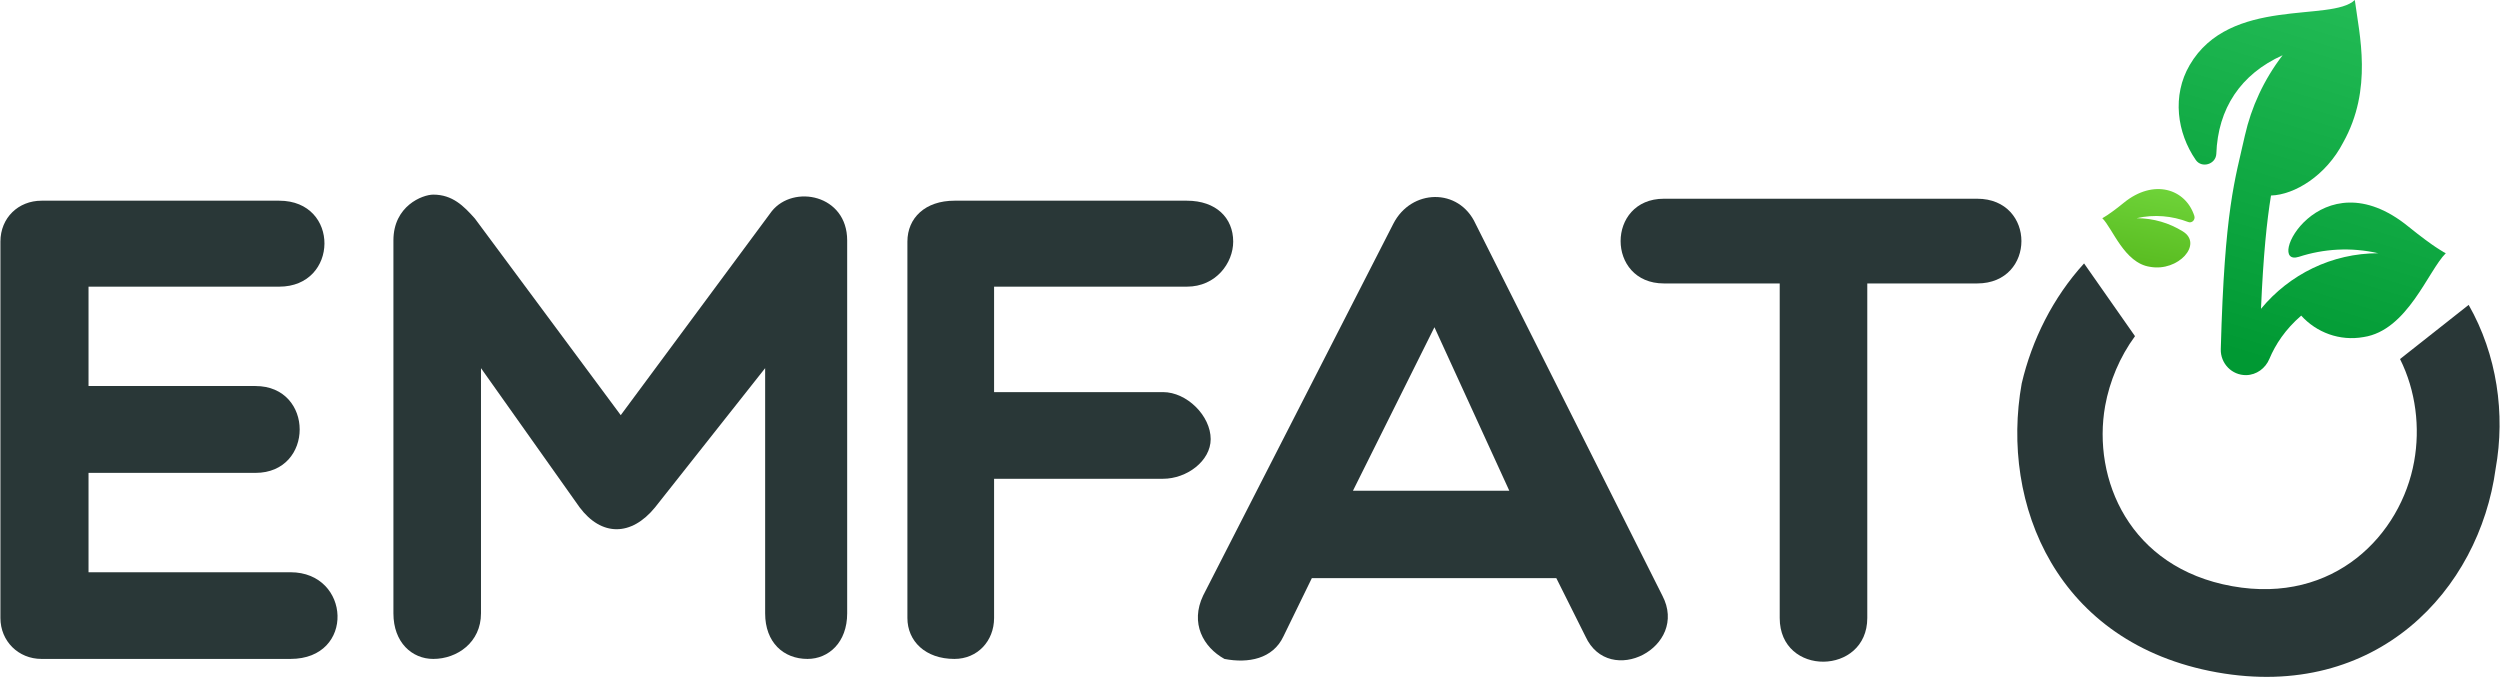
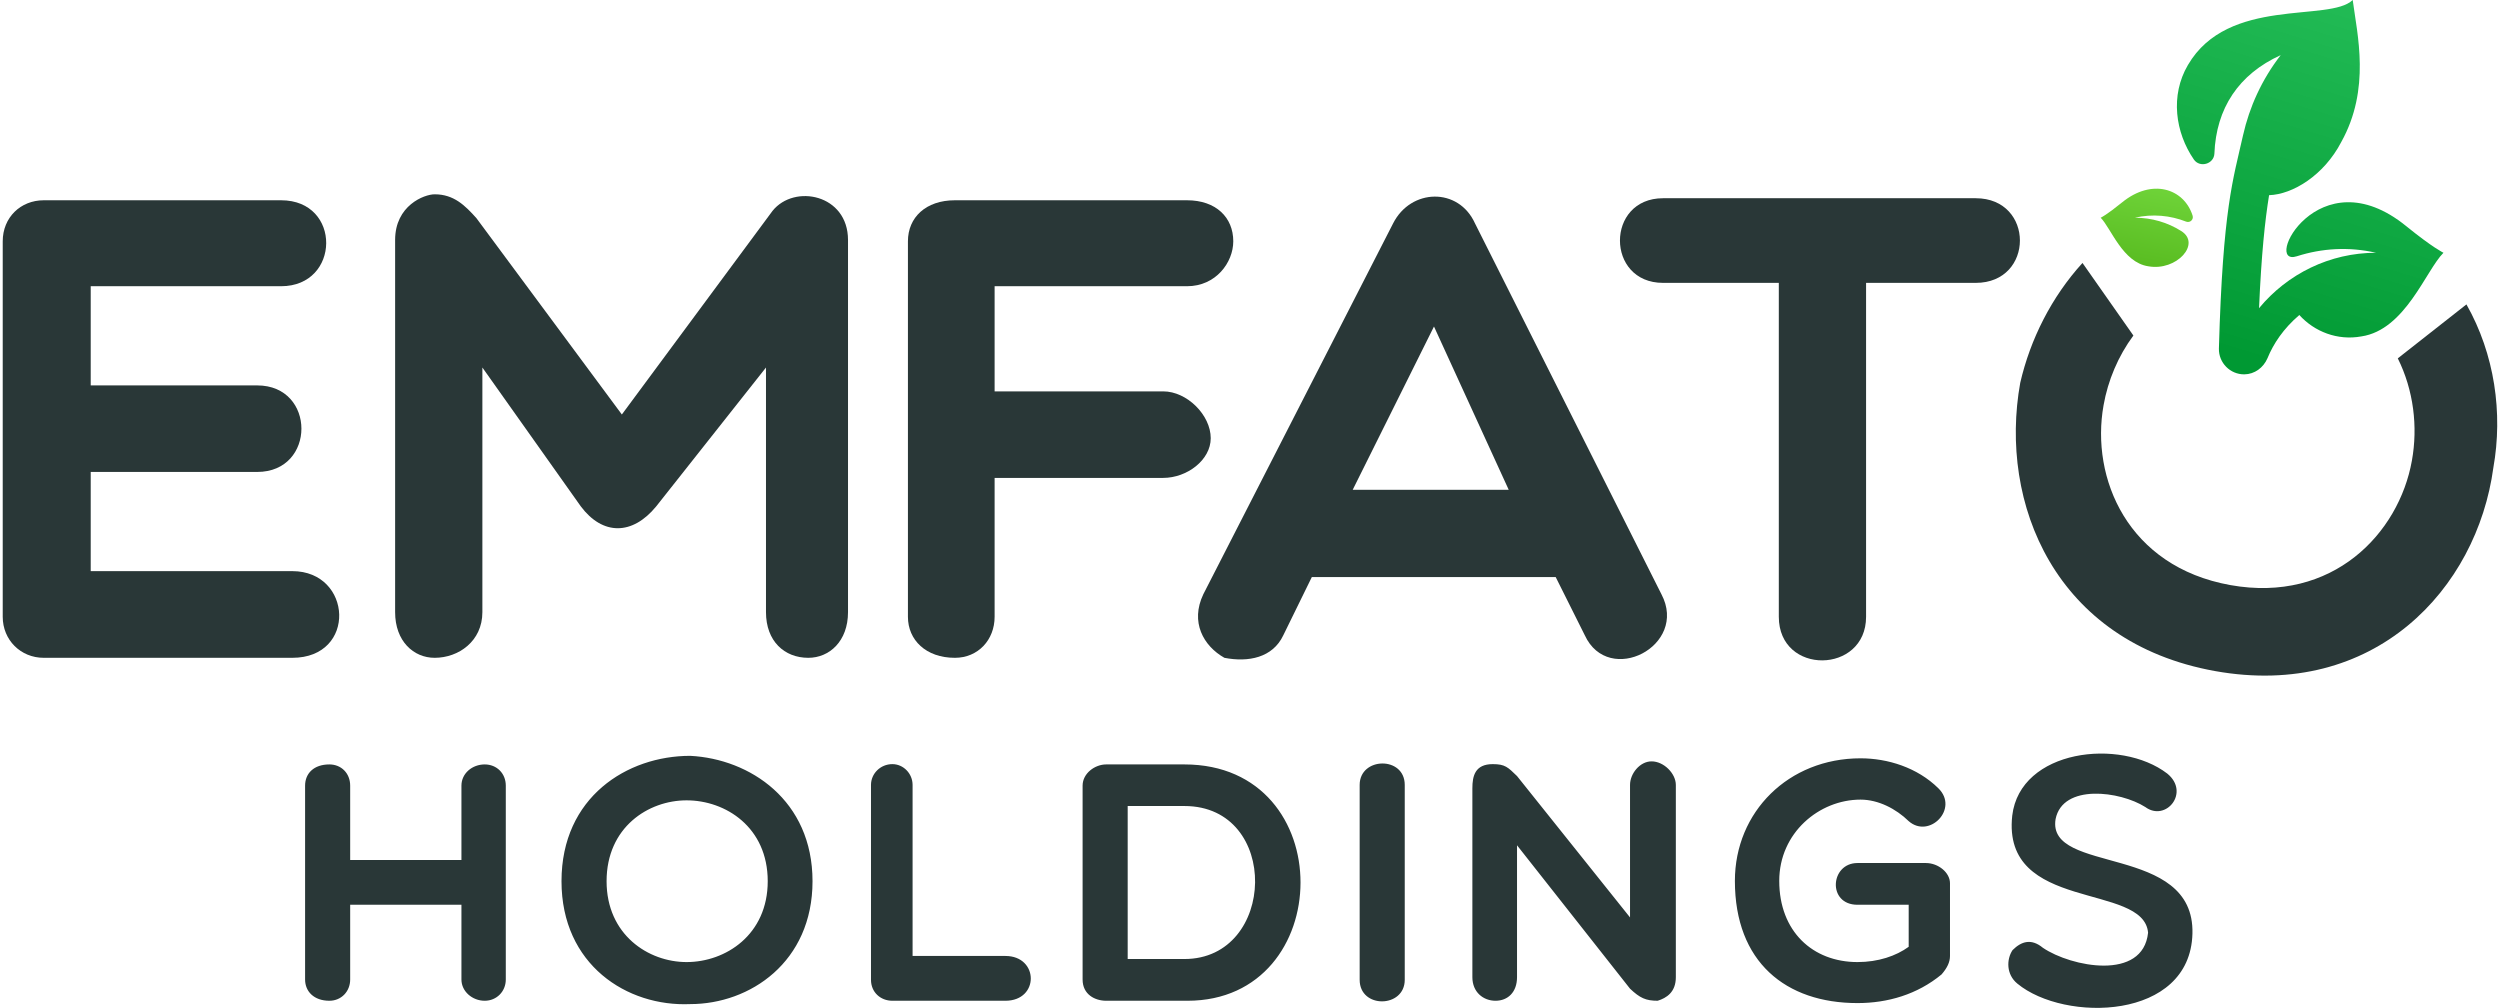
- <svg xmlns="http://www.w3.org/2000/svg" xml:space="preserve" width="362px" height="98px" version="1.1" style="shape-rendering:geometricPrecision; text-rendering:geometricPrecision; image-rendering:optimizeQuality; fill-rule:evenodd; clip-rule:evenodd" viewBox="0 0 139.84 37.87">
+ <svg xmlns="http://www.w3.org/2000/svg" xml:space="preserve" width="444px" height="179px" version="1.1" style="shape-rendering:geometricPrecision; text-rendering:geometricPrecision; image-rendering:optimizeQuality; fill-rule:evenodd; clip-rule:evenodd" viewBox="0 0 171.52 69.3">
  <defs>
    <style type="text/css">
   
    .fil0 {fill:#293737;fill-rule:nonzero}
+     .fil3 {fill:#293737;fill-rule:nonzero}
    .fil1 {fill:url(#id0);fill-rule:nonzero}
    .fil2 {fill:url(#id1);fill-rule:nonzero}
   
  </style>
-     <linearGradient id="id0" gradientUnits="userSpaceOnUse" x1="119.82" y1="14.91" x2="121.02" y2="8.35">
+     <linearGradient id="id0" gradientUnits="userSpaceOnUse" x1="146.96" y1="18.29" x2="148.44" y2="10.24">
      <stop offset="0" style="stop-opacity:1; stop-color:#59BC21" />
      <stop offset="1" style="stop-opacity:1; stop-color:#79DE44" />
    </linearGradient>
-     <linearGradient id="id1" gradientUnits="userSpaceOnUse" x1="125.5" y1="19.9" x2="134.53" y2="-9.82">
+     <linearGradient id="id1" gradientUnits="userSpaceOnUse" x1="153.92" y1="24.4" x2="165" y2="-12.04">
      <stop offset="0" style="stop-opacity:1; stop-color:#009933" />
      <stop offset="1" style="stop-opacity:1; stop-color:#33CC66" />
    </linearGradient>
  </defs>
  <g id="Layer_x0020_1">
-     <g id="_2505041767152">
-       <path class="fil0" d="M16.23 36.87c3.64,0 3.38,-4.85 0,-4.85l-11.3 0 0 -5.56 9.34 0c3.3,0 3.3,-4.86 0,-4.86l-9.34 0 0 -5.56 10.67 0c3.34,0 3.41,-4.81 0,-4.81l-13.3 0c-1.3,0 -2.3,0.96 -2.3,2.29l0 21.06c0,1.29 1,2.29 2.3,2.29l13.93 0z" />
-       <path class="fil0" d="M32.41 28.39c1.22,1.63 2.89,1.63 4.22,0l6.16 -7.79 0 13.72c0,1.63 1.03,2.55 2.37,2.55 1.18,0 2.22,-0.92 2.22,-2.55l0 -20.87c0,-2.56 -3,-3.15 -4.22,-1.63l-8.45 11.41 -8.16 -11c-0.63,-0.71 -1.26,-1.34 -2.33,-1.34 -0.6,0 -2.23,0.63 -2.23,2.56l0 20.87c0,1.63 1.04,2.55 2.23,2.55 1.33,0 2.67,-0.92 2.67,-2.55l0 -13.72 5.52 7.79z" />
-       <path class="fil0" d="M66.39 16.04c1.63,0 2.59,-1.33 2.59,-2.52 0,-1.33 -0.96,-2.29 -2.59,-2.29l-13.01 0c-1.63,0 -2.63,0.96 -2.63,2.29l0 21.06c0,1.29 1,2.29 2.63,2.29 1.29,0 2.22,-1 2.22,-2.29l0 -7.79 9.45 0c1.34,0 2.67,-1 2.67,-2.22 0,-1.3 -1.33,-2.63 -2.67,-2.63l-9.45 0 0 -5.9 10.79 0z" />
-       <path class="fil0" d="M71.79 35.61l1.59 -3.26 13.68 0 1.63 3.26c1.33,2.9 5.82,0.6 4.3,-2.29l-10.45 -20.8c-0.93,-2.03 -3.6,-1.96 -4.6,0l-10.64 20.8c-0.74,1.55 0,2.89 1.19,3.55 1.33,0.26 2.71,0 3.3,-1.26zm3.89 -8.15l4.56 -9.15 4.19 9.15 -8.75 0z" />
-       <path class="fil0" d="M99.56 34.58c0,3.3 4.9,3.22 4.9,0l0 -18.72 6.15 0c3.3,0 3.3,-4.74 0,-4.74l-17.53 0c-3.23,0 -3.23,4.74 0,4.74l6.48 0 0 18.72z" />
-       <path class="fil0" d="M116.59 14.74c-1.74,1.91 -2.92,4.28 -3.49,6.72 -1.21,6.75 1.95,14.55 10.92,16.16 8.94,1.6 14.68,-4.6 15.6,-11.4 0.55,-3.06 0.08,-6.37 -1.51,-9.16l-3.84 3.03c0.89,1.78 1.13,3.84 0.79,5.73 -0.73,4.08 -4.45,8.01 -10.18,6.98 -5.76,-1.03 -7.84,-6 -7.11,-10.09 0.25,-1.38 0.82,-2.74 1.67,-3.9l-2.85 -4.07z" />
-       <path class="fil1" d="M120.28 14.93c1.58,0.29 2.98,-1.27 1.84,-1.98 -0.76,-0.47 -1.64,-0.74 -2.59,-0.74 0.99,-0.23 1.99,-0.13 2.88,0.21 0.21,0.09 0.42,-0.12 0.35,-0.34 -0.49,-1.52 -2.28,-2.09 -3.94,-0.74 -0.87,0.71 -1.2,0.86 -1.21,0.87 0.58,0.57 1.23,2.51 2.67,2.72z" />
-       <path class="fil2" d="M123.99 8.61c0.09,-2.54 1.36,-4.46 3.71,-5.52 -1.05,1.37 -1.75,2.9 -2.11,4.49 -0.55,2.47 -1.14,4.09 -1.35,11.96 -0.02,0.8 0.62,1.46 1.42,1.45 0.58,-0.01 1.08,-0.38 1.3,-0.91 0.34,-0.81 0.89,-1.65 1.78,-2.42 0.85,0.94 2.15,1.44 3.49,1.2 2.46,-0.37 3.61,-3.71 4.6,-4.69 -0.02,-0.01 -0.58,-0.27 -2.09,-1.49 -4.94,-4.02 -8.09,2.31 -6.13,1.69 1.39,-0.45 2.91,-0.55 4.44,-0.2 -2.59,0 -4.97,1.18 -6.56,3.11 0.13,-3.03 0.33,-4.93 0.56,-6.34 1.32,-0.04 3.08,-1.11 4.04,-2.97 1.67,-2.99 0.9,-6.04 0.65,-7.97l0 0c-1.31,1.26 -6.99,-0.22 -9.24,3.64 -1,1.71 -0.71,3.79 0.34,5.31 0.33,0.48 1.12,0.25 1.15,-0.34z" />
+     <g id="_1982863956784">
+       <path class="fil0" d="M19.91 45.23c4.46,0 4.14,-5.96 0,-5.96l-13.86 0 0 -6.82 11.45 0c4.05,0 4.05,-5.95 0,-5.95l-11.45 0 0 -6.82 13.09 0c4.09,0 4.18,-5.91 0,-5.91l-16.32 0c-1.59,0 -2.82,1.18 -2.82,2.82l0 25.82c0,1.59 1.23,2.82 2.82,2.82l17.09 0z" />
+       <path class="fil0" d="M39.75 34.82c1.5,2 3.54,2 5.18,0l7.55 -9.55 0 16.82c0,2 1.27,3.14 2.91,3.14 1.45,0 2.73,-1.14 2.73,-3.14l0 -25.59c0,-3.14 -3.69,-3.87 -5.19,-2l-10.36 14 -10 -13.5c-0.78,-0.87 -1.55,-1.64 -2.87,-1.64 -0.72,0 -2.72,0.77 -2.72,3.14l0 25.59c0,2 1.27,3.14 2.72,3.14 1.64,0 3.28,-1.14 3.28,-3.14l0 -16.82 6.77 9.55z" />
+       <path class="fil0" d="M81.43 19.68c1.99,0 3.18,-1.64 3.18,-3.09 0,-1.64 -1.19,-2.82 -3.18,-2.82l-15.96 0c-2,0 -3.23,1.18 -3.23,2.82l0 25.82c0,1.59 1.23,2.82 3.23,2.82 1.59,0 2.73,-1.23 2.73,-2.82l0 -9.55 11.59 0c1.64,0 3.27,-1.23 3.27,-2.73 0,-1.59 -1.63,-3.22 -3.27,-3.22l-11.59 0 0 -7.23 13.23 0z" />
+       <path class="fil0" d="M88.05 43.68l1.96 -4 16.77 0 2 4c1.64,3.55 7.14,0.73 5.27,-2.82l-12.82 -25.5c-1.13,-2.5 -4.41,-2.41 -5.63,0l-13.05 25.5c-0.91,1.91 0,3.55 1.45,4.37 1.64,0.32 3.32,0 4.05,-1.55zm4.77 -10l5.59 -11.23 5.14 11.23 -10.73 0z" />
+       <path class="fil0" d="M122.12 42.41c0,4.04 6,3.95 6,0l0 -22.96 7.54 0c4.05,0 4.05,-5.82 0,-5.82l-21.5 0c-3.95,0 -3.95,5.82 0,5.82l7.96 0 0 22.96z" />
+       <path class="fil0" d="M143 18.08c-2.13,2.34 -3.59,5.25 -4.28,8.24 -1.49,8.28 2.39,17.84 13.39,19.82 10.96,1.97 18.01,-5.64 19.14,-13.98 0.67,-3.75 0.09,-7.81 -1.85,-11.23l-4.72 3.71c1.09,2.19 1.39,4.71 0.97,7.03 -0.89,5.01 -5.45,9.82 -12.48,8.56 -7.07,-1.27 -9.62,-7.36 -8.72,-12.37 0.3,-1.7 1,-3.37 2.05,-4.79l-3.5 -4.99z" />
+       <path class="fil1" d="M147.53 18.31c1.94,0.35 3.66,-1.56 2.25,-2.43 -0.92,-0.58 -2.01,-0.91 -3.18,-0.91 1.22,-0.28 2.44,-0.16 3.53,0.27 0.27,0.1 0.53,-0.15 0.44,-0.42 -0.6,-1.87 -2.8,-2.57 -4.84,-0.91 -1.07,0.87 -1.47,1.06 -1.48,1.06 0.71,0.71 1.51,3.08 3.28,3.34z" />
+       <path class="fil2" d="M152.07 10.56c0.12,-3.11 1.67,-5.46 4.56,-6.77 -1.3,1.68 -2.15,3.56 -2.59,5.51 -0.68,3.03 -1.39,5.01 -1.66,14.67 -0.02,0.97 0.77,1.78 1.75,1.77 0.71,-0.01 1.31,-0.46 1.59,-1.11 0.41,-1 1.09,-2.03 2.19,-2.97 1.04,1.15 2.63,1.77 4.27,1.47 3.02,-0.45 4.43,-4.54 5.64,-5.75 -0.01,-0.01 -0.71,-0.33 -2.56,-1.83 -6.05,-4.92 -9.92,2.84 -7.52,2.07 1.71,-0.55 3.57,-0.67 5.44,-0.24 -3.17,0 -6.09,1.45 -8.04,3.81 0.16,-3.71 0.41,-6.04 0.69,-7.77 1.62,-0.05 3.77,-1.36 4.96,-3.65 2.04,-3.66 1.1,-7.4 0.79,-9.77l0 0c-1.6,1.55 -8.57,-0.27 -11.33,4.47 -1.23,2.09 -0.87,4.64 0.41,6.5 0.41,0.59 1.38,0.31 1.41,-0.41z" />
    </g>
+     <path class="fil3" d="M22.46 68.81c0.82,0 1.43,-0.64 1.43,-1.46l0 -5.14 7.65 0 0 5.14c0,0.82 0.75,1.46 1.6,1.46 0.82,0 1.45,-0.64 1.45,-1.46l0 -13.33c0,-0.85 -0.63,-1.46 -1.45,-1.46 -0.85,0 -1.6,0.61 -1.6,1.46l0 5.11 -7.65 0 0 -5.11c0,-0.85 -0.61,-1.46 -1.43,-1.46 -1.06,0 -1.67,0.61 -1.67,1.46l0 13.33c0,0.82 0.61,1.46 1.67,1.46zm33.22 -8.22c0,-5.56 -4.3,-8.41 -8.41,-8.62 -4.34,0 -8.85,2.84 -8.85,8.62 0,5.75 4.51,8.64 8.85,8.45 4.11,0 8.41,-2.89 8.41,-8.45zm-3.08 0c0,3.68 -2.89,5.56 -5.58,5.56 -2.63,0 -5.5,-1.88 -5.5,-5.56 0,-3.71 2.87,-5.56 5.5,-5.56 2.69,0 5.58,1.85 5.58,5.56zm7.1 6.78c0,0.85 0.65,1.44 1.47,1.44l7.77 0c2.35,0 2.31,-3.08 0,-3.08l-6.38 0 0 -11.76c0,-0.78 -0.63,-1.43 -1.39,-1.43 -0.82,0 -1.47,0.65 -1.47,1.43l0 13.4zm21.55 -11.95c6.62,0 6.34,10.52 0,10.52l-3.9 0 0 -10.52 3.9 0zm0.21 13.39c10.28,0 10.52,-16.25 -0.21,-16.25l-5.38 0c-0.77,0 -1.62,0.61 -1.62,1.46l0 13.33c0,1.03 0.85,1.46 1.62,1.46l5.59 0zm11.84 -1.44c0,2 3.1,1.95 3.1,0l0 -13.4c0,-2 -3.1,-1.93 -3.1,0l0 13.4zm7.75 -0.18c0,1.03 0.75,1.62 1.59,1.62 0.85,0 1.48,-0.59 1.48,-1.62l0 -9.07 7.77 9.86c0.68,0.64 1.08,0.83 1.9,0.83 0.61,-0.19 1.25,-0.59 1.25,-1.62l0 -13.22c0,-0.78 -0.82,-1.62 -1.67,-1.62 -0.8,0 -1.48,0.84 -1.48,1.62l0 9.11 -7.77 -9.72c-0.63,-0.61 -0.82,-0.82 -1.67,-0.82 -1.22,0 -1.4,0.82 -1.4,1.66l0 12.99zm32.84 -1.46l0 -5c0,-0.73 -0.8,-1.39 -1.66,-1.39l-4.7 0c-1.88,0 -2.09,2.87 0,2.87l3.52 0 0 2.89c-0.87,0.63 -2.09,1.05 -3.52,1.05 -3.08,0 -5.38,-2.11 -5.38,-5.58 0,-3.31 2.75,-5.59 5.59,-5.59 1.22,0 2.44,0.63 3.31,1.48 1.41,1.24 3.48,-0.85 2.04,-2.26 -1.45,-1.43 -3.49,-2.06 -5.35,-2.06 -4.95,0 -8.64,3.68 -8.64,8.43 0,5.58 3.5,8.4 8.43,8.4 2.07,0 4.11,-0.59 5.78,-1.97 0.39,-0.45 0.58,-0.85 0.58,-1.27zm13.62 -1.6c-0.35,3.34 -5.3,2.35 -7.23,1.04 -0.8,-0.66 -1.48,-0.45 -2.09,0.16 -0.42,0.63 -0.44,1.67 0.33,2.3 3.24,2.68 11.88,2.54 12.04,-3.43 0.17,-6.24 -10.04,-4.03 -9.41,-7.88 0.49,-2.45 4.44,-1.93 6.17,-0.83 1.41,1.04 3.1,-1 1.51,-2.3 -3.24,-2.48 -10.12,-1.66 -10.66,2.89 -0.73,6.67 9.04,4.58 9.34,8.05z" />
  </g>
</svg>
